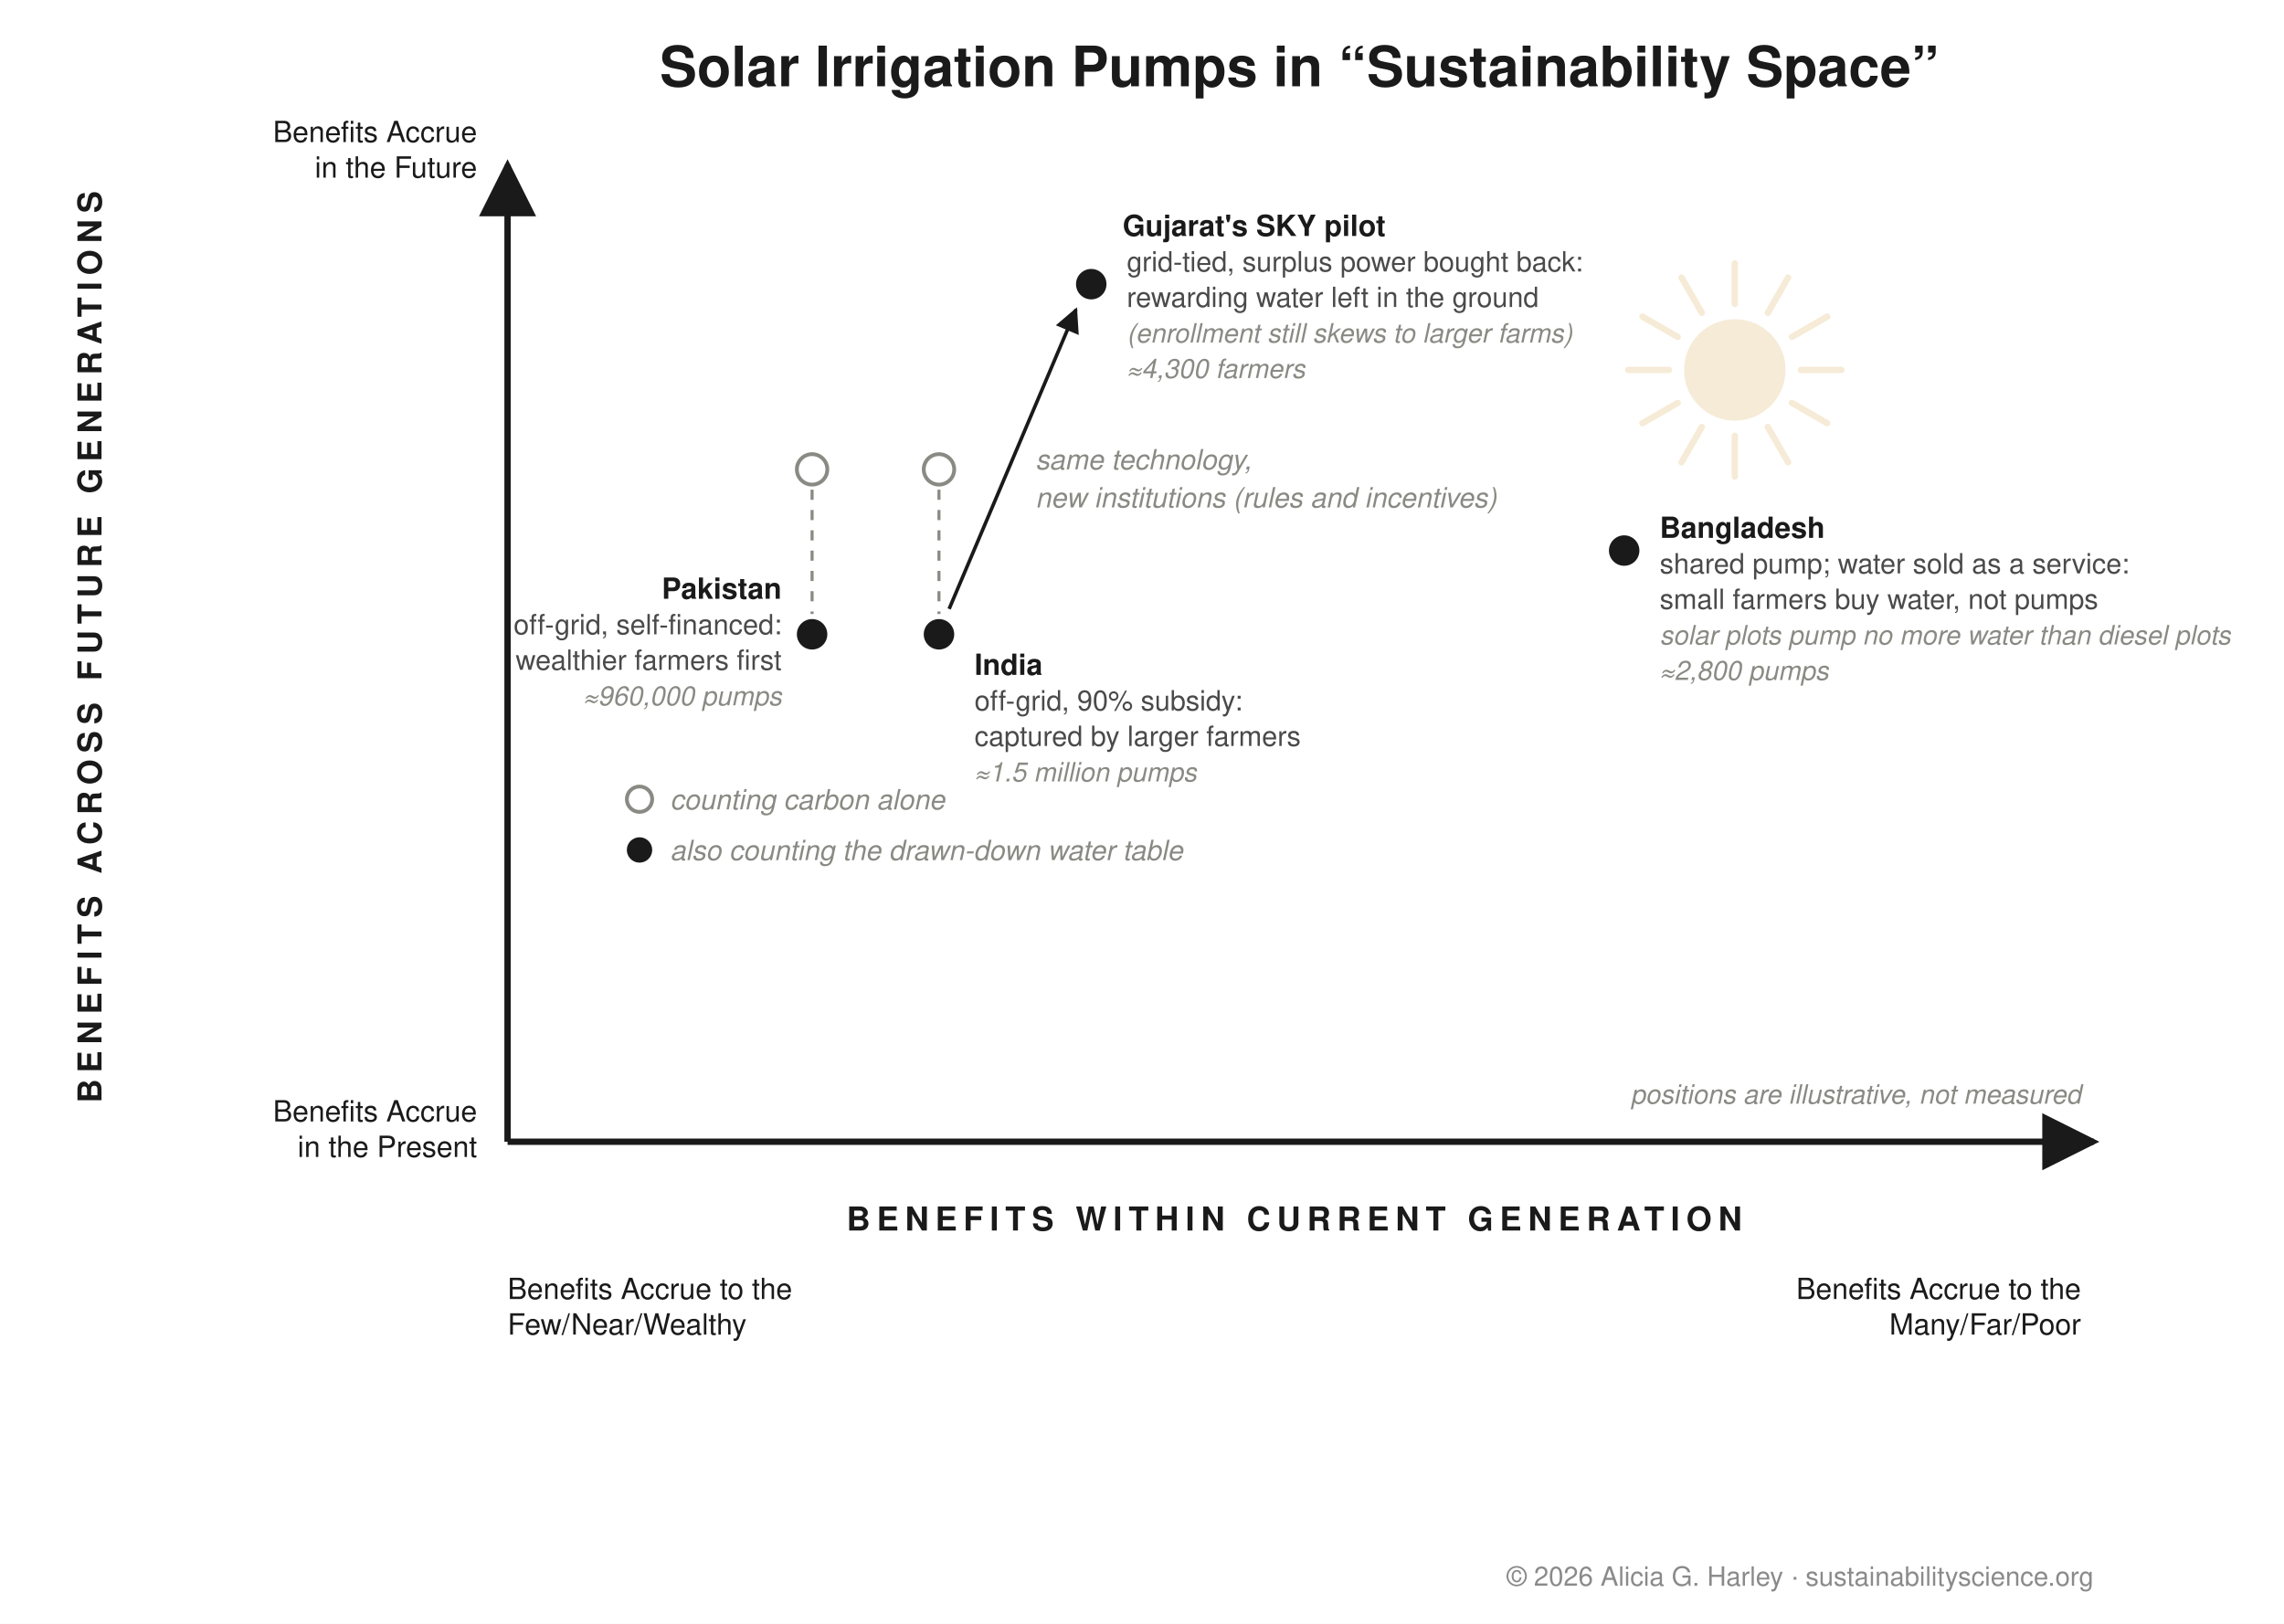
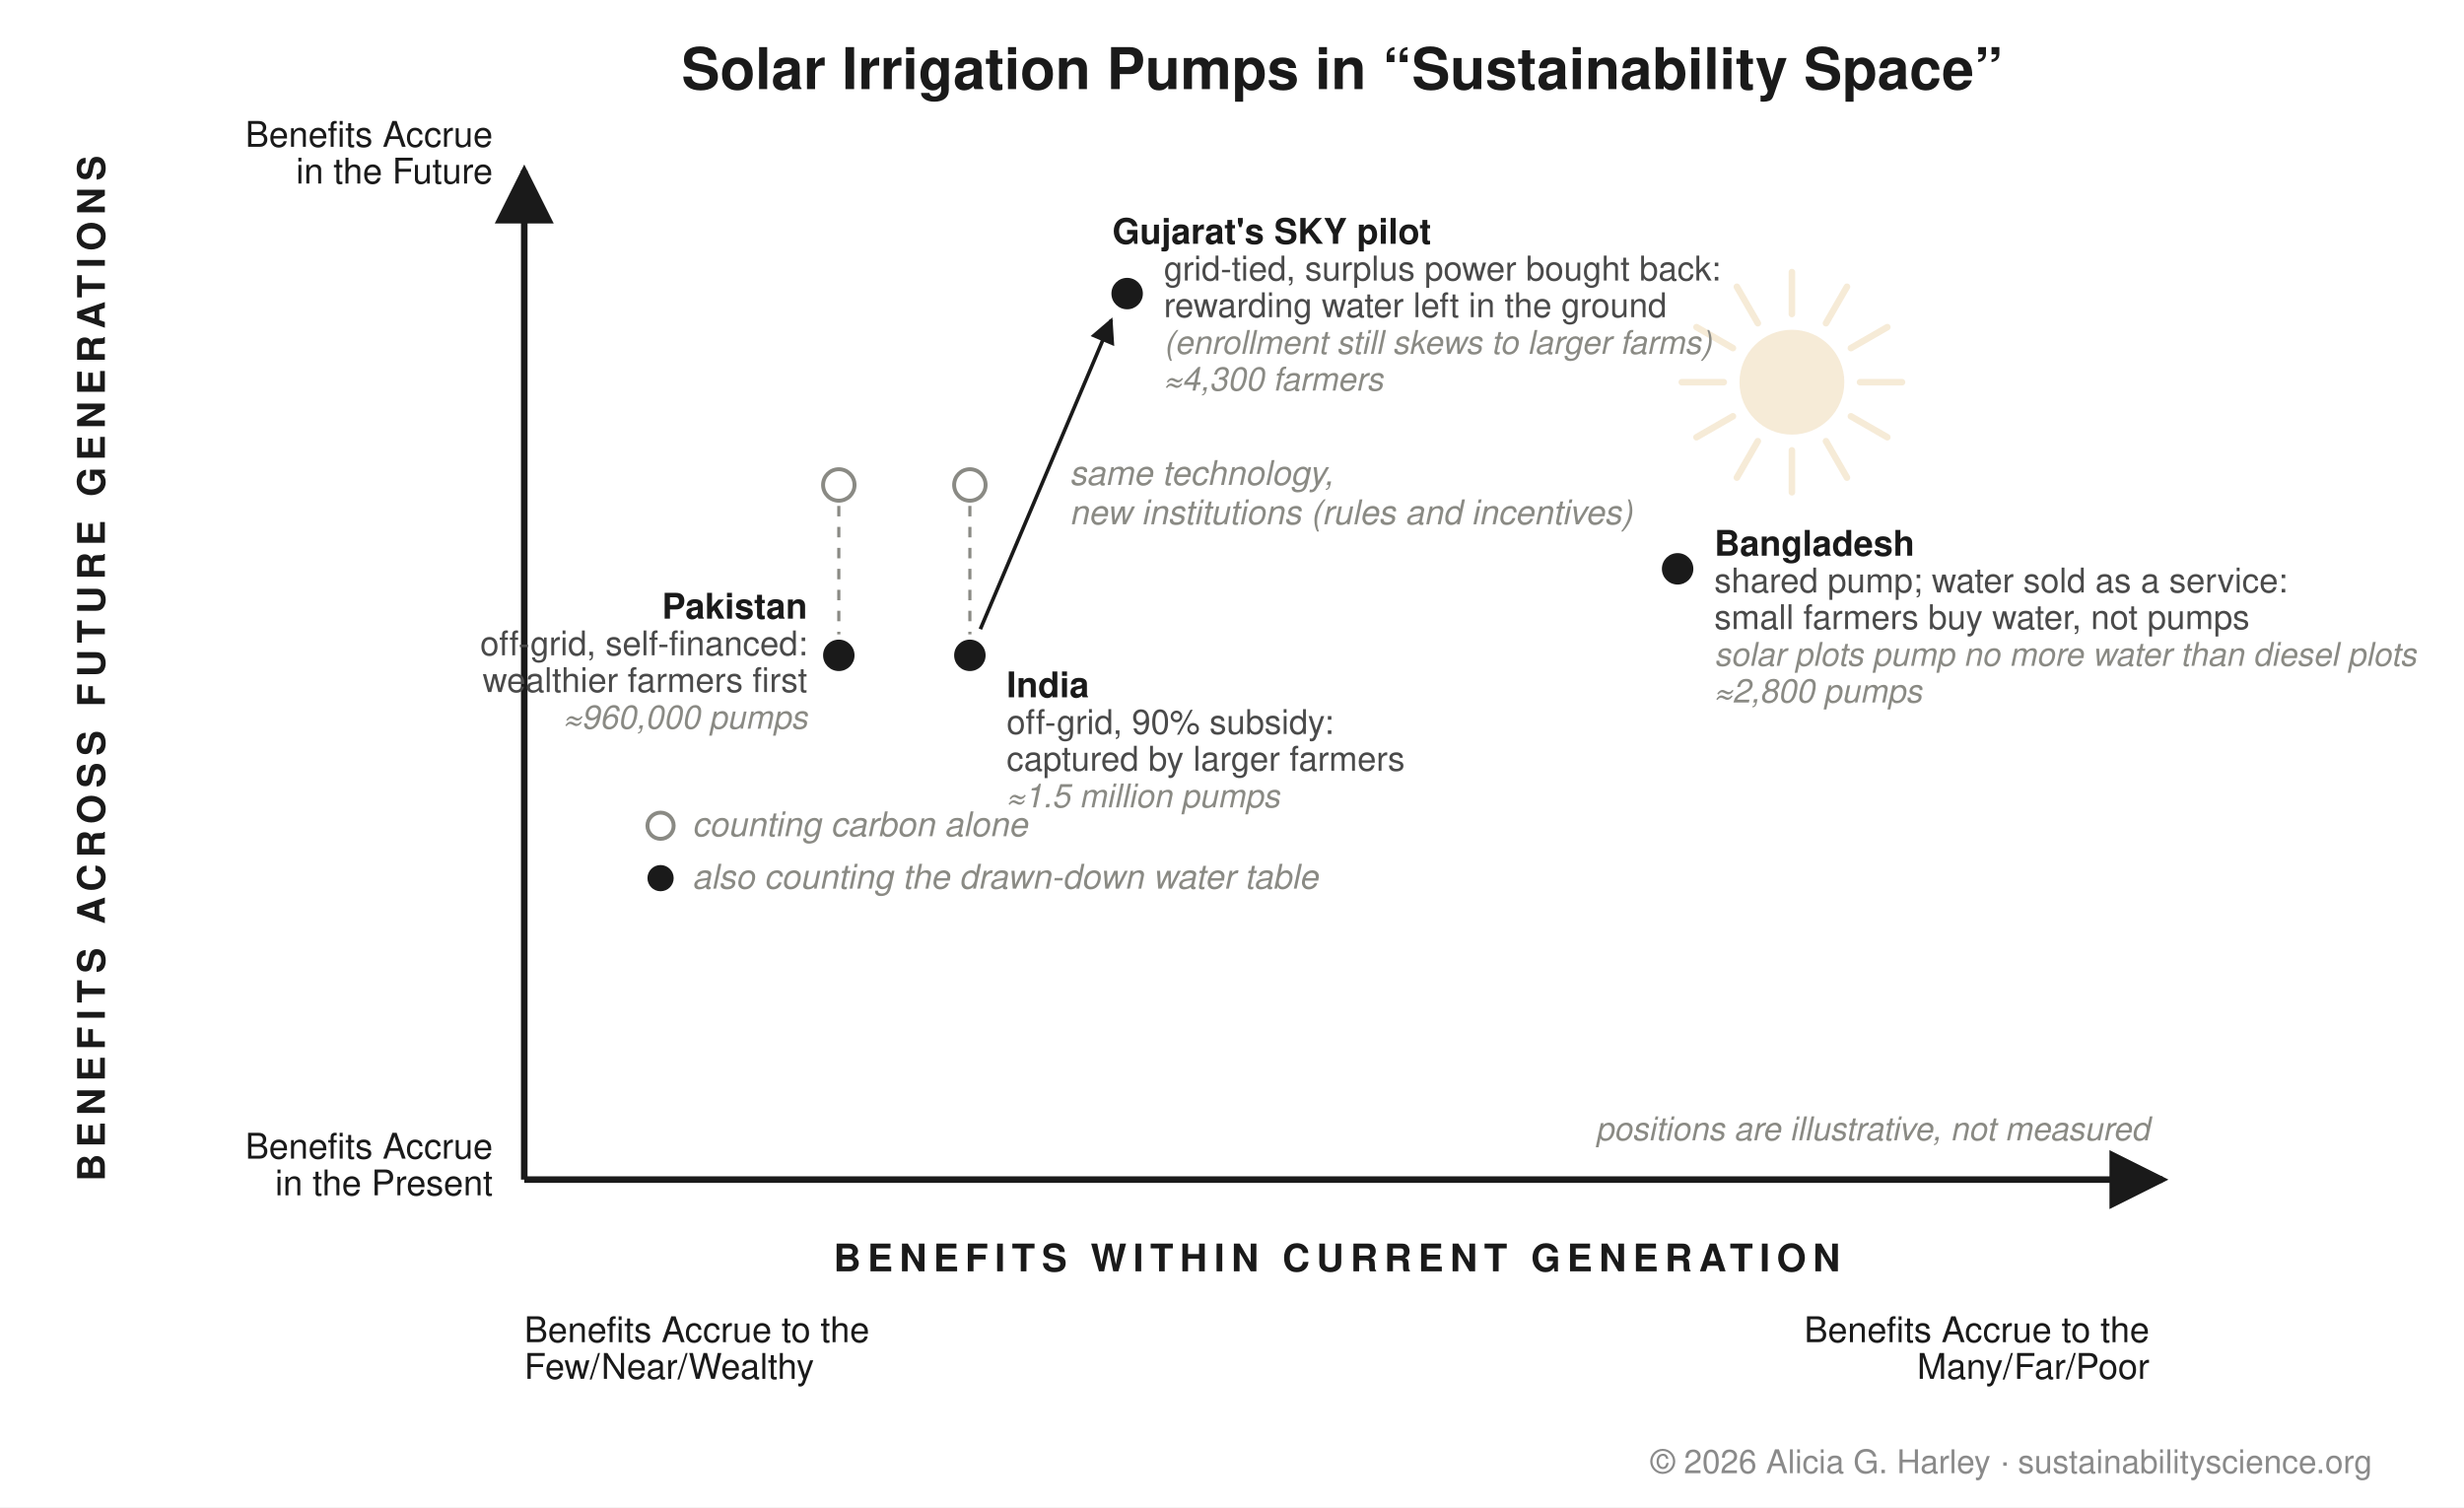
- <svg xmlns="http://www.w3.org/2000/svg" viewBox="0 0 900 640" font-family="Helvetica, Arial, sans-serif">
+ <svg xmlns="http://www.w3.org/2000/svg" viewBox="0 0 940 575" font-family="Helvetica, Arial, sans-serif">
  <defs>
    <marker id="axisArrow" viewBox="0 0 10 10" refX="9" refY="5" markerWidth="9" markerHeight="9" orient="auto">
      <path d="M 0 0 L 10 5 L 0 10 z" fill="#1a1a1a" />
    </marker>
    <marker id="innoArrow" viewBox="0 0 10 10" refX="9" refY="5" markerWidth="7" markerHeight="7" orient="auto">
      <path d="M 0 0 L 10 5 L 0 10 z" fill="#1a1a1a" />
    </marker>
    <marker id="gwArrow" viewBox="0 0 10 10" refX="9" refY="5" markerWidth="7" markerHeight="7" orient="auto">
      <path d="M 0 0 L 10 5 L 0 10 z" fill="#8a8a84" />
    </marker>
  </defs>
-   <rect width="900" height="640" fill="white" />
+   <rect width="940" height="575" fill="white" />
  <text x="512" y="34" text-anchor="middle" font-size="22" font-weight="700" fill="#1a1a1a">Solar Irrigation Pumps in “Sustainability Space”</text>
-   <text x="825" y="625" text-anchor="end" font-size="10.5" fill="#8a8a8a">© 2026 Alicia G. Harley · sustainabilityscience.org</text>
+   <text x="905" y="562" text-anchor="end" font-size="12.5" fill="#8a8a8a">© 2026 Alicia G. Harley · sustainabilityscience.org</text>
  <line x1="200" y1="450" x2="200" y2="65" stroke="#1a1a1a" stroke-width="2.5" marker-end="url(#axisArrow)" />
  <line x1="200" y1="450" x2="825" y2="450" stroke="#1a1a1a" stroke-width="2.5" marker-end="url(#axisArrow)" />
-   <text x="40" y="255" text-anchor="middle" font-size="13" font-weight="700" letter-spacing="2.5" fill="#1a1a1a" transform="rotate(-90 40 255)">BENEFITS ACROSS FUTURE GENERATIONS</text>
-   <text x="188" y="56" text-anchor="end" font-size="11.5" fill="#1a1a1a">Benefits Accrue</text>
-   <text x="188" y="70" text-anchor="end" font-size="11.5" fill="#1a1a1a">in the Future</text>
-   <text x="188" y="442" text-anchor="end" font-size="11.5" fill="#1a1a1a">Benefits Accrue</text>
-   <text x="188" y="456" text-anchor="end" font-size="11.5" fill="#1a1a1a">in the Present</text>
-   <text x="510.0" y="485" text-anchor="middle" font-size="13" font-weight="700" letter-spacing="2.5" fill="#1a1a1a">BENEFITS WITHIN CURRENT GENERATION</text>
-   <text x="200" y="512" text-anchor="start" font-size="11.5" fill="#1a1a1a">Benefits Accrue to the</text>
-   <text x="200" y="526" text-anchor="start" font-size="11.5" fill="#1a1a1a">Few/Near/Wealthy</text>
-   <text x="820" y="512" text-anchor="end" font-size="11.5" fill="#1a1a1a">Benefits Accrue to the</text>
-   <text x="820" y="526" text-anchor="end" font-size="11.5" fill="#1a1a1a">Many/Far/Poor</text>
+   <text x="40" y="255" text-anchor="middle" font-size="14.5" font-weight="700" letter-spacing="2.5" fill="#1a1a1a" transform="rotate(-90 40 255)">BENEFITS ACROSS FUTURE GENERATIONS</text>
+   <text x="188" y="56" text-anchor="end" font-size="13.5" fill="#1a1a1a">Benefits Accrue</text>
+   <text x="188" y="70" text-anchor="end" font-size="13.5" fill="#1a1a1a">in the Future</text>
+   <text x="188" y="442" text-anchor="end" font-size="13.5" fill="#1a1a1a">Benefits Accrue</text>
+   <text x="188" y="456" text-anchor="end" font-size="13.5" fill="#1a1a1a">in the Present</text>
+   <text x="510.0" y="485" text-anchor="middle" font-size="14.5" font-weight="700" letter-spacing="2.5" fill="#1a1a1a">BENEFITS WITHIN CURRENT GENERATION</text>
+   <text x="200" y="512" text-anchor="start" font-size="13.5" fill="#1a1a1a">Benefits Accrue to the</text>
+   <text x="200" y="526" text-anchor="start" font-size="13.5" fill="#1a1a1a">Few/Near/Wealthy</text>
+   <text x="820" y="512" text-anchor="end" font-size="13.5" fill="#1a1a1a">Benefits Accrue to the</text>
+   <text x="820" y="526" text-anchor="end" font-size="13.5" fill="#1a1a1a">Many/Far/Poor</text>
  <g opacity="0.22">
    <line x1="709.6" y1="145.8" x2="725.6" y2="145.8" stroke="#d4a24a" stroke-width="2.5" stroke-linecap="round" />
    <line x1="706.1" y1="158.8" x2="720.0" y2="166.8" stroke="#d4a24a" stroke-width="2.5" stroke-linecap="round" />
    <line x1="696.6" y1="168.3" x2="704.6" y2="182.2" stroke="#d4a24a" stroke-width="2.5" stroke-linecap="round" />
    <line x1="683.6" y1="171.8" x2="683.6" y2="187.8" stroke="#d4a24a" stroke-width="2.5" stroke-linecap="round" />
    <line x1="670.6" y1="168.3" x2="662.6" y2="182.2" stroke="#d4a24a" stroke-width="2.5" stroke-linecap="round" />
    <line x1="661.1" y1="158.8" x2="647.2" y2="166.8" stroke="#d4a24a" stroke-width="2.5" stroke-linecap="round" />
    <line x1="657.6" y1="145.8" x2="641.6" y2="145.8" stroke="#d4a24a" stroke-width="2.5" stroke-linecap="round" />
    <line x1="661.1" y1="132.8" x2="647.2" y2="124.8" stroke="#d4a24a" stroke-width="2.5" stroke-linecap="round" />
    <line x1="670.6" y1="123.3" x2="662.6" y2="109.4" stroke="#d4a24a" stroke-width="2.5" stroke-linecap="round" />
    <line x1="683.6" y1="119.8" x2="683.6" y2="103.8" stroke="#d4a24a" stroke-width="2.5" stroke-linecap="round" />
    <line x1="696.6" y1="123.3" x2="704.6" y2="109.4" stroke="#d4a24a" stroke-width="2.5" stroke-linecap="round" />
    <line x1="706.1" y1="132.8" x2="720.0" y2="124.8" stroke="#d4a24a" stroke-width="2.5" stroke-linecap="round" />
    <circle cx="683.6" cy="145.8" r="20" fill="#d4a24a" />
  </g>
  <circle cx="252" cy="315" r="5" fill="white" stroke="#8a8a84" stroke-width="1.5" />
-   <text x="264" y="319" font-size="11" fill="#8a8a84" font-style="italic">counting carbon alone</text>
+   <text x="264" y="319" font-size="13" fill="#8a8a84" font-style="italic">counting carbon alone</text>
  <circle cx="252" cy="335" r="5" fill="#1a1a1a" />
-   <text x="264" y="339" font-size="11" fill="#8a8a84" font-style="italic">also counting the drawn-down water table</text>
+   <text x="264" y="339" font-size="13" fill="#8a8a84" font-style="italic">also counting the drawn-down water table</text>
  <circle cx="320" cy="185" r="6" fill="white" stroke="#8a8a84" stroke-width="1.5" />
  <line x1="320" y1="193" x2="320" y2="242" stroke="#8a8a84" stroke-width="1.2" stroke-dasharray="4 4" />
  <circle cx="320" cy="250" r="6" fill="#1a1a1a" />
-   <text x="308" y="236" text-anchor="end" font-size="11.5" font-weight="700" fill="#1a1a1a">Pakistan</text>
-   <text x="308" y="250" text-anchor="end" font-size="11" fill="#4a4a4a">off-grid, self-financed:</text>
-   <text x="308" y="264" text-anchor="end" font-size="11" fill="#4a4a4a">wealthier farmers first</text>
-   <text x="308" y="278" text-anchor="end" font-size="10.5" font-style="italic" fill="#8a8a84">≈960,000 pumps</text>
+   <text x="308" y="236" text-anchor="end" font-size="13.5" font-weight="700" fill="#1a1a1a">Pakistan</text>
+   <text x="308" y="250" text-anchor="end" font-size="13" fill="#4a4a4a">off-grid, self-financed:</text>
+   <text x="308" y="264" text-anchor="end" font-size="13" fill="#4a4a4a">wealthier farmers first</text>
+   <text x="308" y="278" text-anchor="end" font-size="12.5" font-style="italic" fill="#8a8a84">≈960,000 pumps</text>
  <circle cx="370" cy="185" r="6" fill="white" stroke="#8a8a84" stroke-width="1.5" />
  <line x1="370" y1="193" x2="370" y2="242" stroke="#8a8a84" stroke-width="1.2" stroke-dasharray="4 4" />
  <circle cx="370" cy="250" r="6" fill="#1a1a1a" />
-   <text x="384" y="266" text-anchor="start" font-size="11.5" font-weight="700" fill="#1a1a1a">India</text>
-   <text x="384" y="280" text-anchor="start" font-size="11" fill="#4a4a4a">off-grid, 90% subsidy:</text>
-   <text x="384" y="294" text-anchor="start" font-size="11" fill="#4a4a4a">captured by larger farmers</text>
-   <text x="384" y="308" text-anchor="start" font-size="10.5" font-style="italic" fill="#8a8a84">≈1.5 million pumps</text>
+   <text x="384" y="266" text-anchor="start" font-size="13.5" font-weight="700" fill="#1a1a1a">India</text>
+   <text x="384" y="280" text-anchor="start" font-size="13" fill="#4a4a4a">off-grid, 90% subsidy:</text>
+   <text x="384" y="294" text-anchor="start" font-size="13" fill="#4a4a4a">captured by larger farmers</text>
+   <text x="384" y="308" text-anchor="start" font-size="12.5" font-style="italic" fill="#8a8a84">≈1.5 million pumps</text>
  <circle cx="640" cy="217" r="6" fill="#1a1a1a" />
-   <text x="654" y="212" text-anchor="start" font-size="11.5" font-weight="700" fill="#1a1a1a">Bangladesh</text>
-   <text x="654" y="226" text-anchor="start" font-size="11" fill="#4a4a4a">shared pump; water sold as a service:</text>
-   <text x="654" y="240" text-anchor="start" font-size="11" fill="#4a4a4a">small farmers buy water, not pumps</text>
-   <text x="654" y="254" text-anchor="start" font-size="10.5" font-style="italic" fill="#8a8a84">solar plots pump no more water than diesel plots</text>
-   <text x="654" y="268" text-anchor="start" font-size="10.5" font-style="italic" fill="#8a8a84">≈2,800 pumps</text>
+   <text x="654" y="212" text-anchor="start" font-size="13.5" font-weight="700" fill="#1a1a1a">Bangladesh</text>
+   <text x="654" y="226" text-anchor="start" font-size="13" fill="#4a4a4a">shared pump; water sold as a service:</text>
+   <text x="654" y="240" text-anchor="start" font-size="13" fill="#4a4a4a">small farmers buy water, not pumps</text>
+   <text x="654" y="254" text-anchor="start" font-size="12.5" font-style="italic" fill="#8a8a84">solar plots pump no more water than diesel plots</text>
+   <text x="654" y="268" text-anchor="start" font-size="12.5" font-style="italic" fill="#8a8a84">≈2,800 pumps</text>
  <line x1="374" y1="240" x2="424" y2="122" stroke="#1a1a1a" stroke-width="1.4" marker-end="url(#innoArrow)" />
-   <text x="408" y="185" text-anchor="start" font-size="11" fill="#8a8a84" font-style="italic">same technology,</text>
-   <text x="408" y="200" text-anchor="start" font-size="11" fill="#8a8a84" font-style="italic">new institutions (rules and incentives)</text>
+   <text x="408" y="185" text-anchor="start" font-size="13" fill="#8a8a84" font-style="italic">same technology,</text>
+   <text x="408" y="200" text-anchor="start" font-size="13" fill="#8a8a84" font-style="italic">new institutions (rules and incentives)</text>
  <circle cx="430" cy="112" r="6" fill="#1a1a1a" />
-   <text x="546" y="93" text-anchor="end" font-size="11.5" font-weight="700" fill="#1a1a1a">Gujarat's SKY pilot</text>
-   <text x="444" y="107" text-anchor="start" font-size="11" fill="#4a4a4a">grid-tied, surplus power bought back:</text>
-   <text x="444" y="121" text-anchor="start" font-size="11" fill="#4a4a4a">rewarding water left in the ground</text>
-   <text x="444" y="135" text-anchor="start" font-size="10.5" font-style="italic" fill="#8a8a84">(enrollment still skews to larger farms)</text>
-   <text x="444" y="149" text-anchor="start" font-size="10.5" font-style="italic" fill="#8a8a84">≈4,300 farmers</text>
-   <text x="820" y="435" text-anchor="end" font-size="10.5" fill="#8a8a84" font-style="italic">positions are illustrative, not measured</text>
+   <text x="546" y="93" text-anchor="end" font-size="13.5" font-weight="700" fill="#1a1a1a">Gujarat's SKY pilot</text>
+   <text x="444" y="107" text-anchor="start" font-size="13" fill="#4a4a4a">grid-tied, surplus power bought back:</text>
+   <text x="444" y="121" text-anchor="start" font-size="13" fill="#4a4a4a">rewarding water left in the ground</text>
+   <text x="444" y="135" text-anchor="start" font-size="12.5" font-style="italic" fill="#8a8a84">(enrollment still skews to larger farms)</text>
+   <text x="444" y="149" text-anchor="start" font-size="12.5" font-style="italic" fill="#8a8a84">≈4,300 farmers</text>
+   <text x="820" y="435" text-anchor="end" font-size="12.5" fill="#8a8a84" font-style="italic">positions are illustrative, not measured</text>
</svg>
